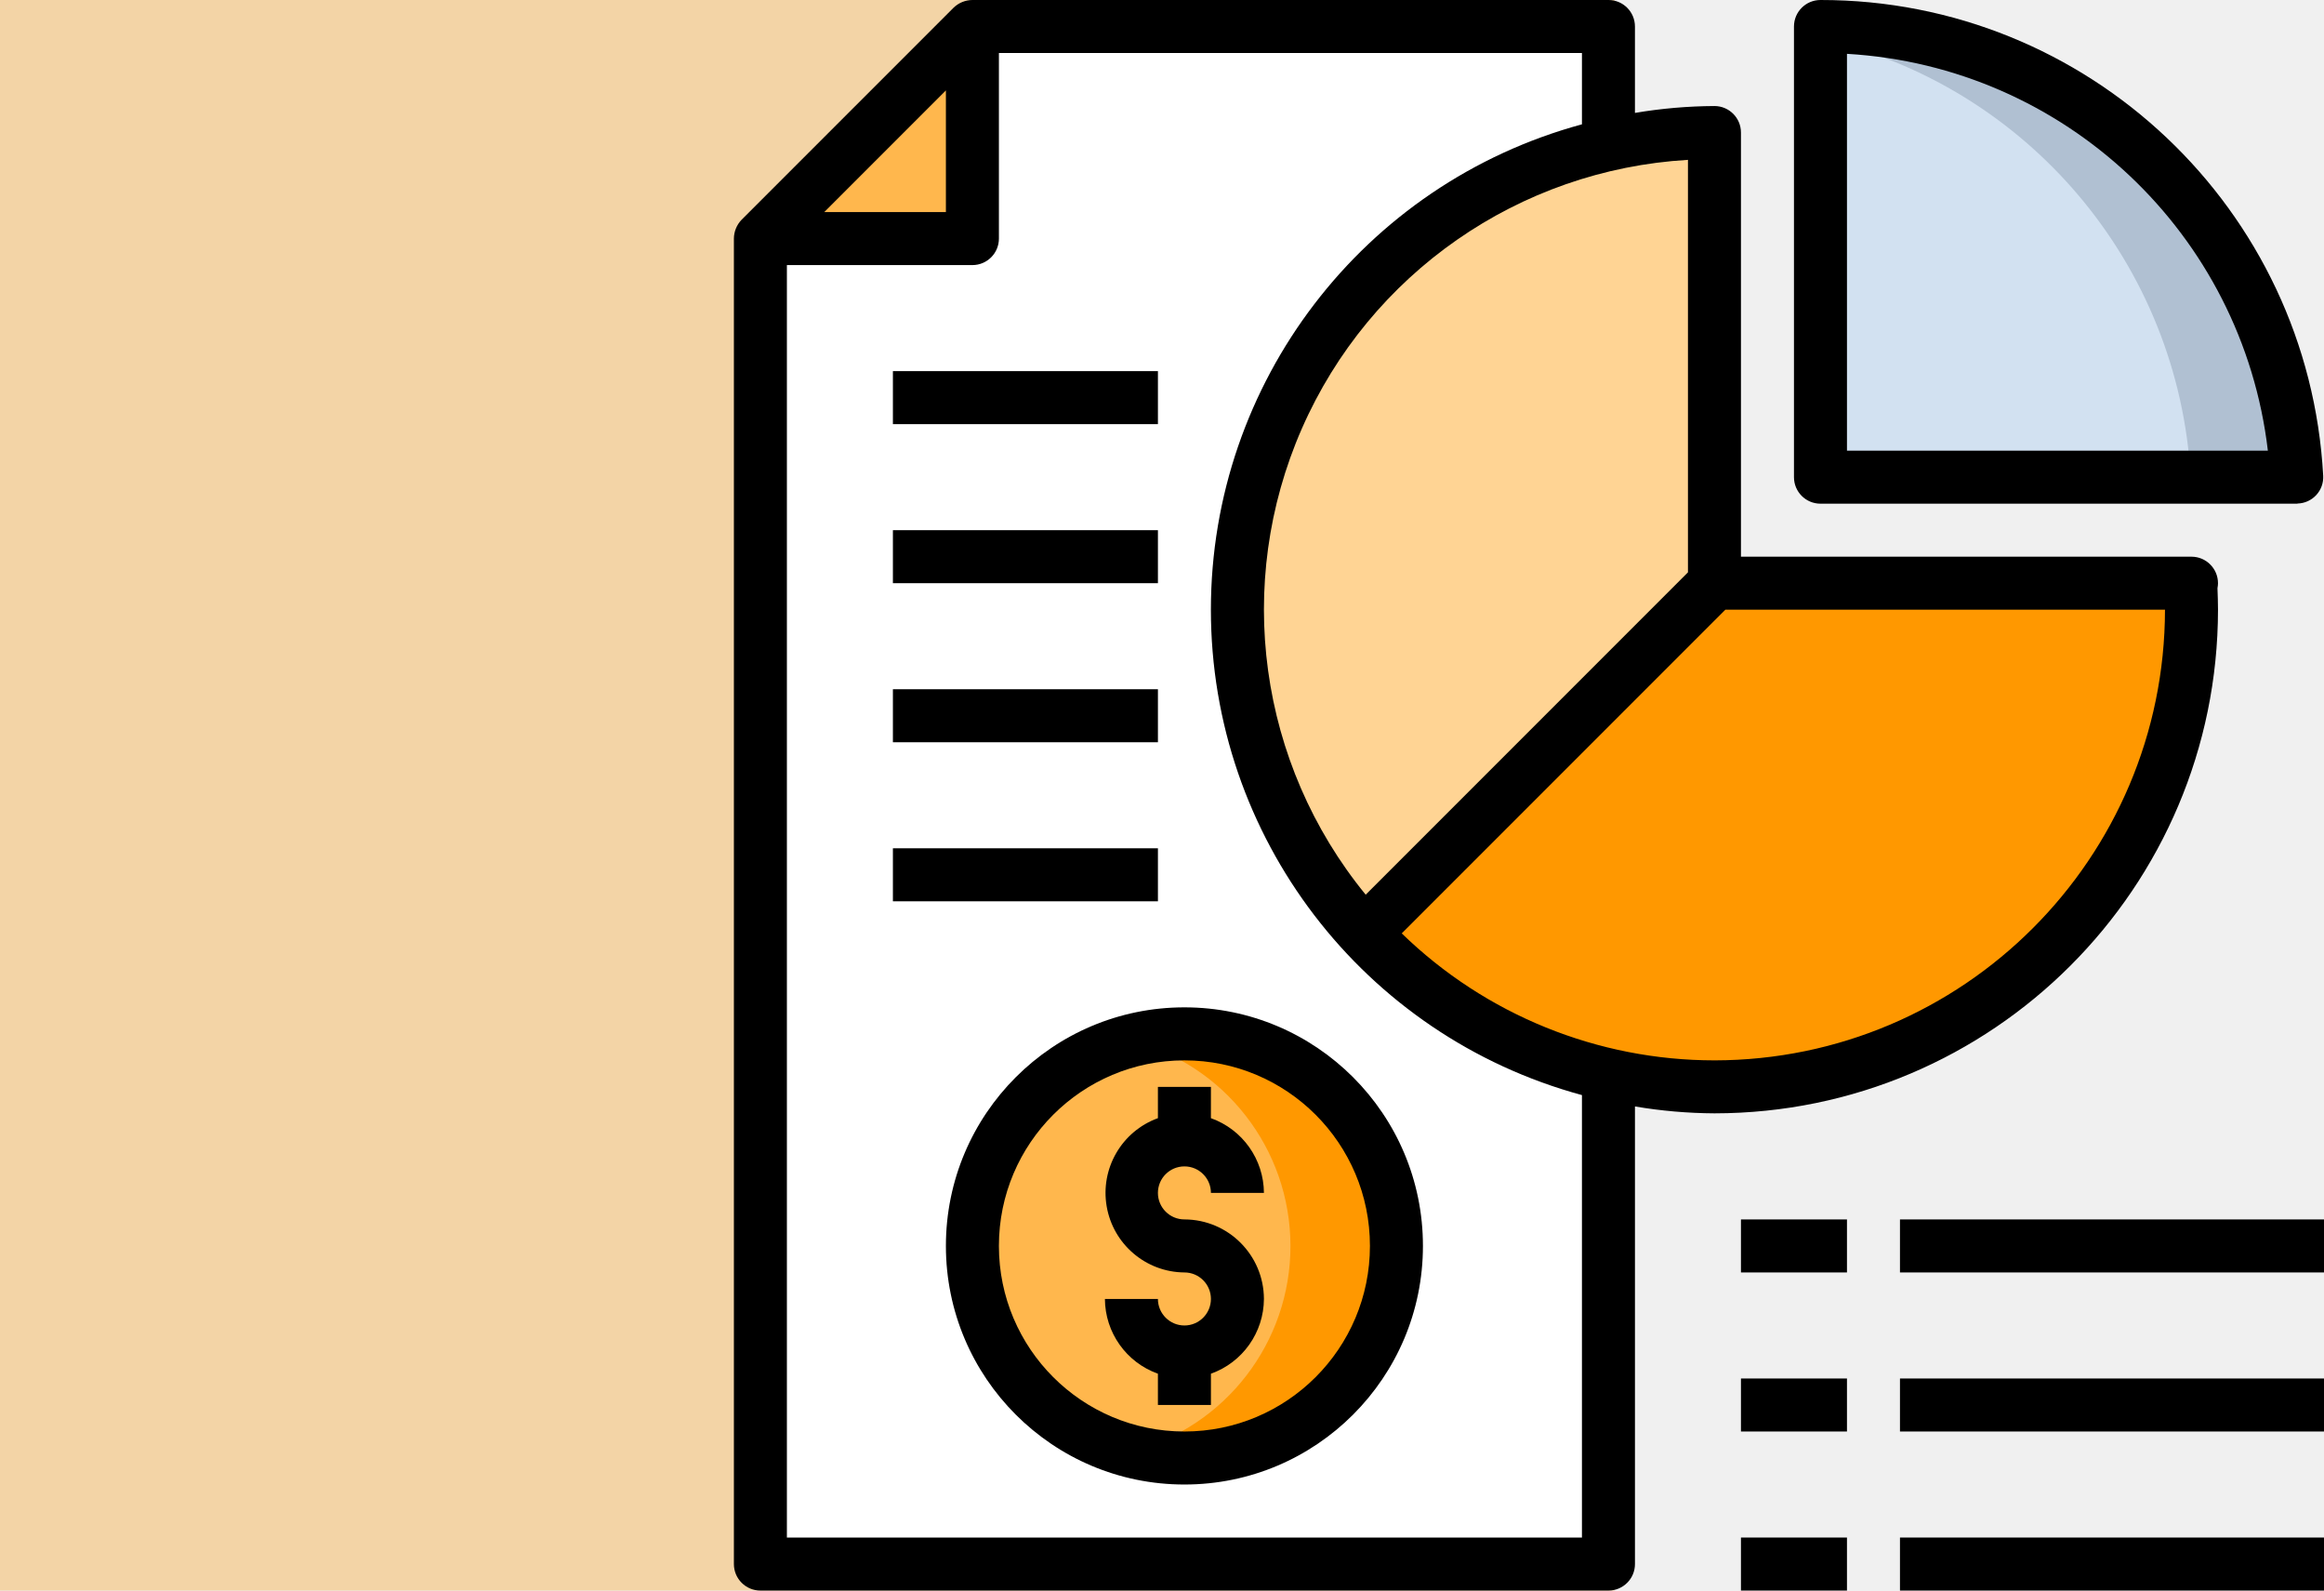
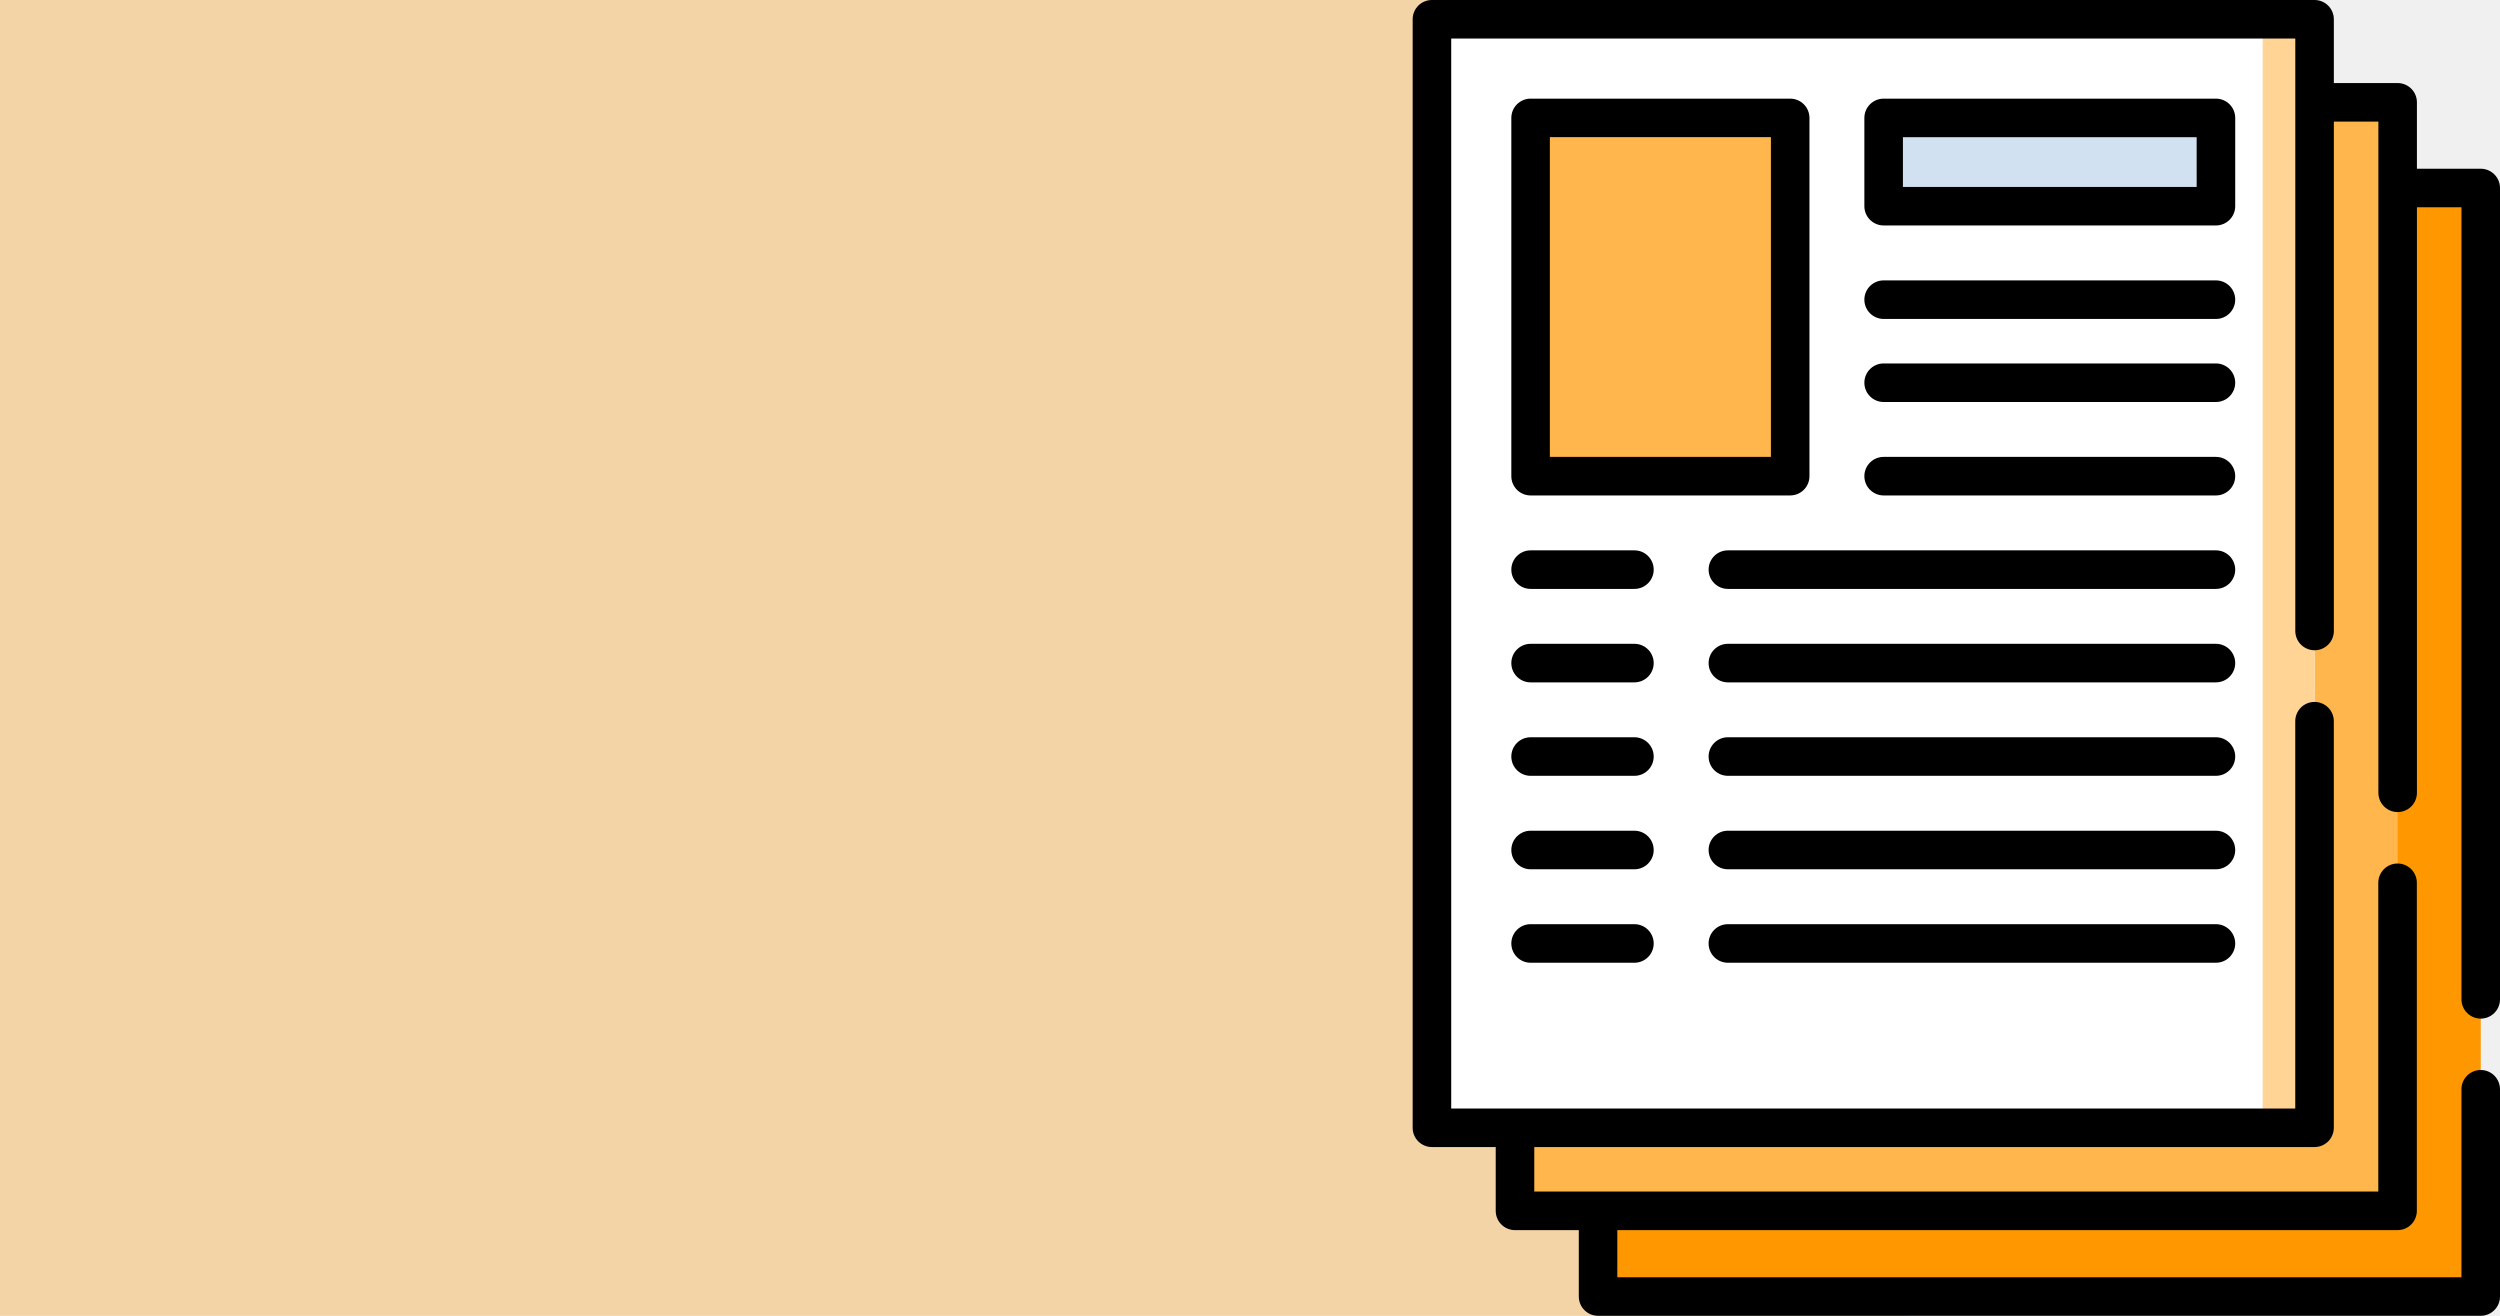
- <svg xmlns="http://www.w3.org/2000/svg" width="190" height="130" viewBox="0 0 190 130">
-   <g id="t4-ic1" transform="translate(-180 -1806)">
-     <rect id="Rectangle_32200" data-name="Rectangle 32200" width="132" height="130" transform="translate(180 1806)" fill="#fa9500" opacity="0.31" />
-     <g id="Analysis_Report" data-name="Analysis Report" transform="translate(238 1804)">
-       <path id="Path_147367" data-name="Path 147367" d="M81.935,39.833H43V3A38.989,38.989,0,0,1,81.935,39.841Z" transform="translate(47.833 1.167)" fill="#d2e1f1" />
-       <path id="Path_147368" data-name="Path 147368" d="M81.935,39.833H73.268A39,39,0,0,0,43,3.975V3A38.989,38.989,0,0,1,81.935,39.841Z" transform="translate(47.833 1.167)" fill="#b0c0d2" />
-       <path id="Path_147369" data-name="Path 147369" d="M93.347,24c.043.715.065,1.452.065,2.167a39,39,0,0,1-39,39,37.049,37.049,0,0,1-8.667-1A38.458,38.458,0,0,1,25.79,52.622L54.412,24Z" transform="translate(27.755 25.667)" fill="#ff9800" />
-       <path id="Path_147370" data-name="Path 147370" d="M60,7V43.833L31.379,72.455A38.95,38.95,0,0,1,51.334,8,37.05,37.05,0,0,1,60,7Z" transform="translate(22.166 5.833)" fill="#ffd494" />
-       <path id="Path_147371" data-name="Path 147371" d="M72.333,88.67v40H3V20.333H20.333V3h52v9.663A38.95,38.95,0,0,0,52.378,77.122,38.458,38.458,0,0,0,72.333,88.67ZM55,102.667A17.333,17.333,0,0,0,37.775,85.333h-.108A17.333,17.333,0,1,0,37.558,120h.108A17.333,17.333,0,0,0,55,102.667Z" transform="translate(1.167 1.167)" fill="#fff" />
-       <path id="Path_147372" data-name="Path 147372" d="M28.471,41h-.108a17.333,17.333,0,1,0-.108,34.667h.108A17.333,17.333,0,1,0,28.471,41Z" transform="translate(10.471 45.5)" fill="#ffb74d" />
-       <path id="Path_147373" data-name="Path 147373" d="M20.333,3V20.333H3Z" transform="translate(1.167 1.167)" fill="#ffb74d" />
-       <path id="Path_147374" data-name="Path 147374" d="M38.69,58.333A17.333,17.333,0,0,1,21.357,75.667h-.108a17.686,17.686,0,0,1-4.182-.542,17.344,17.344,0,0,0-.087-33.583A18.2,18.2,0,0,1,21.357,41h.108A17.333,17.333,0,0,1,38.69,58.333Z" transform="translate(17.477 45.5)" fill="#ff9800" />
-       <path id="Path_147375" data-name="Path 147375" d="M123.333,49.667a2.167,2.167,0,0,0-2.167-2.167H84.333V12.833a2.167,2.167,0,0,0-2.167-2.167,40.277,40.277,0,0,0-6.5.563V4.167A2.167,2.167,0,0,0,73.5,2h-52a2.238,2.238,0,0,0-1.538.628L2.628,19.962A2.238,2.238,0,0,0,2,21.5V129.833A2.167,2.167,0,0,0,4.167,132H73.5a2.167,2.167,0,0,0,2.167-2.167v-37.4a40.277,40.277,0,0,0,6.5.563,41.2,41.2,0,0,0,41.167-41.167c0-.585-.022-1.17-.043-1.755a2.4,2.4,0,0,0,.043-.412ZM80,15.065V48.778L53.653,75.125A36.814,36.814,0,0,1,80,15.065ZM19.333,9.388v9.945H9.388Zm52,118.278h-65v-104H21.5A2.167,2.167,0,0,0,23.667,21.5V6.333H71.333v5.828a41.108,41.108,0,0,0,0,79.343Zm10.833-39A36.678,36.678,0,0,1,56.6,78.287L83.055,51.833H119A36.885,36.885,0,0,1,82.167,88.667Z" transform="translate(0 0)" />
-       <path id="Path_147376" data-name="Path 147376" d="M44.167,43.167h39v-.013a2.152,2.152,0,0,0,2.1-2.271A41.13,41.13,0,0,0,44.167,2,2.167,2.167,0,0,0,42,4.167V41A2.167,2.167,0,0,0,44.167,43.167Zm36.578-4.333H46.333V6.4A36.8,36.8,0,0,1,80.744,38.833Z" transform="translate(46.667 0)" />
-       <path id="Path_147377" data-name="Path 147377" d="M29.5,40A19.5,19.5,0,1,0,49,59.5,19.5,19.5,0,0,0,29.5,40Zm0,34.667A15.167,15.167,0,1,1,44.667,59.5,15.167,15.167,0,0,1,29.5,74.667Z" transform="translate(9.333 44.333)" />
-       <path id="Path_147378" data-name="Path 147378" d="M29,60.333a6.522,6.522,0,0,1-4.333,6.11V69H20.333V66.443A6.522,6.522,0,0,1,16,60.333h4.333A2.167,2.167,0,1,0,22.5,58.167a6.5,6.5,0,0,1-2.167-12.61V43h4.333v2.557A6.522,6.522,0,0,1,29,51.667H24.667A2.167,2.167,0,1,0,22.5,53.833a6.52,6.52,0,0,1,6.5,6.5Z" transform="translate(16.333 47.833)" />
-       <path id="Path_147379" data-name="Path 147379" d="M8,16H29.667v4.333H8Z" transform="translate(7 16.333)" />
-       <path id="Path_147380" data-name="Path 147380" d="M8,22H29.667v4.333H8Z" transform="translate(7 23.333)" />
-       <path id="Path_147381" data-name="Path 147381" d="M8,28H29.667v4.333H8Z" transform="translate(7 30.333)" />
-       <path id="Path_147382" data-name="Path 147382" d="M8,34H29.667v4.333H8Z" transform="translate(7 37.333)" />
-       <path id="Path_147383" data-name="Path 147383" d="M40,48h8.667v4.333H40Z" transform="translate(44.333 53.667)" />
-       <path id="Path_147384" data-name="Path 147384" d="M46,48H80.667v4.333H46Z" transform="translate(51.333 53.667)" />
-       <path id="Path_147385" data-name="Path 147385" d="M40,54h8.667v4.333H40Z" transform="translate(44.333 60.667)" />
-       <path id="Path_147386" data-name="Path 147386" d="M46,54H80.667v4.333H46Z" transform="translate(51.333 60.667)" />
-       <path id="Path_147387" data-name="Path 147387" d="M40,60h8.667v4.333H40Z" transform="translate(44.333 67.667)" />
-       <path id="Path_147388" data-name="Path 147388" d="M46,60H80.667v4.333H46Z" transform="translate(51.333 67.667)" />
+ <svg xmlns="http://www.w3.org/2000/svg" width="190" height="100" viewBox="0 0 190 100">
+   <g id="t4-ic1" transform="translate(-180 -1430)">
+     <rect id="Rectangle_32247" data-name="Rectangle 32247" width="145" height="100" transform="translate(180 1430)" fill="#fa9500" opacity="0.31" />
+     <g id="solicitud" transform="translate(242.915 1430)">
+       <g id="Group_84178" data-name="Group 84178" transform="translate(58.539 14.289)">
+         <path id="Path_147389" data-name="Path 147389" d="M116.6,73.161h67.081v84.246H116.6Z" transform="translate(-116.598 -73.161)" fill="#ff9800" />
+       </g>
+       <g id="Group_84179" data-name="Group 84179" transform="translate(52.225 7.778)">
+         <path id="Path_147390" data-name="Path 147390" d="M84.272,39.825h67.081v84.246H84.272Z" transform="translate(-84.272 -39.825)" fill="#ffb74d" />
+       </g>
+       <g id="Group_84180" data-name="Group 84180" transform="translate(45.912 1.465)">
+         <path id="Path_147391" data-name="Path 147391" d="M51.947,7.5h67.081V91.746H51.947Z" transform="translate(-51.947 -7.5)" fill="#fff" />
+       </g>
+       <g id="Group_84181" data-name="Group 84181" transform="translate(109.047 1.465)">
+         <path id="Path_147392" data-name="Path 147392" d="M375.2,7.5h3.946V91.746H375.2Z" transform="translate(-375.199 -7.5)" fill="#ffd494" />
+       </g>
+       <g id="Group_84182" data-name="Group 84182" transform="translate(53.409 8.962)">
+         <path id="Path_147393" data-name="Path 147393" d="M90.333,45.886h19.73V73.113H90.333Z" transform="translate(-90.333 -45.886)" fill="#ffb74d" />
+       </g>
+       <g id="Group_84183" data-name="Group 84183" transform="translate(80.242 8.962)">
+         <path id="Path_147394" data-name="Path 147394" d="M227.715,45.886h25.254v6.708H227.715Z" transform="translate(-227.715 -45.886)" fill="#d2e1f1" />
+       </g>
+       <g id="Group_84184" data-name="Group 84184" transform="translate(44.447 0)">
+         <path id="Path_147395" data-name="Path 147395" d="M125.62,77.414a1.465,1.465,0,0,0,1.465-1.465V14.289a1.465,1.465,0,0,0-1.465-1.465h-4.849V7.778a1.465,1.465,0,0,0-1.465-1.465h-4.849V1.465A1.465,1.465,0,0,0,112.993,0H45.912a1.465,1.465,0,0,0-1.465,1.465V85.711a1.465,1.465,0,0,0,1.465,1.465H50.76v4.849a1.465,1.465,0,0,0,1.465,1.465h4.849v5.046A1.465,1.465,0,0,0,58.539,100H125.62a1.465,1.465,0,0,0,1.465-1.465V82.785a1.465,1.465,0,0,0-2.93,0V97.07H60V93.489h59.3a1.465,1.465,0,0,0,1.465-1.465V67.092a1.465,1.465,0,0,0-2.93,0V90.559H53.69V87.176h59.3a1.465,1.465,0,0,0,1.465-1.465v-30.9a1.465,1.465,0,0,0-2.93,0V84.246H47.377V2.93h64.151V47.955a1.465,1.465,0,0,0,2.93,0V9.243h3.384V60.252a1.465,1.465,0,1,0,2.93,0v-44.5h3.384v60.2A1.465,1.465,0,0,0,125.62,77.414Z" transform="translate(-44.447 0)" />
+         <path id="Path_147396" data-name="Path 147396" d="M105.493,67.078V39.851a1.465,1.465,0,0,0-1.465-1.465H84.3a1.465,1.465,0,0,0-1.465,1.465V67.078A1.465,1.465,0,0,0,84.3,68.543h19.73A1.465,1.465,0,0,0,105.493,67.078Zm-2.93-1.465h-16.8v-24.3h16.8v24.3Z" transform="translate(-75.336 -30.889)" />
+         <path id="Path_147397" data-name="Path 147397" d="M248.4,39.851a1.465,1.465,0,0,0-1.465-1.465H221.68a1.465,1.465,0,0,0-1.465,1.465v6.708a1.465,1.465,0,0,0,1.465,1.465h25.254a1.465,1.465,0,0,0,1.465-1.465Zm-2.93,5.243H223.145V41.316h22.324Z" transform="translate(-185.885 -30.889)" />
+         <path id="Path_147398" data-name="Path 147398" d="M246.934,109.1H221.68a1.465,1.465,0,0,0,0,2.93h25.254a1.465,1.465,0,0,0,0-2.93Z" transform="translate(-185.885 -87.79)" />
+         <path id="Path_147399" data-name="Path 147399" d="M246.934,141.423H221.68a1.465,1.465,0,0,0,0,2.93h25.254a1.465,1.465,0,0,0,0-2.93Z" transform="translate(-185.885 -113.801)" />
+         <path id="Path_147400" data-name="Path 147400" d="M246.934,177.789H221.68a1.465,1.465,0,1,0,0,2.93h25.254a1.465,1.465,0,0,0,0-2.93Z" transform="translate(-185.885 -143.065)" />
+         <path id="Path_147401" data-name="Path 147401" d="M198.162,214.154H161.07a1.465,1.465,0,0,0,0,2.93h37.092a1.465,1.465,0,0,0,0-2.93Z" transform="translate(-137.113 -172.327)" />
+         <path id="Path_147402" data-name="Path 147402" d="M92.19,214.154H84.3a1.465,1.465,0,1,0,0,2.93H92.19a1.465,1.465,0,0,0,0-2.93Z" transform="translate(-75.336 -172.327)" />
+         <path id="Path_147403" data-name="Path 147403" d="M198.162,250.521H161.07a1.465,1.465,0,1,0,0,2.93h37.092a1.465,1.465,0,0,0,0-2.93Z" transform="translate(-137.113 -201.591)" />
+         <path id="Path_147404" data-name="Path 147404" d="M92.19,250.521H84.3a1.465,1.465,0,0,0,0,2.93H92.19a1.465,1.465,0,0,0,0-2.93Z" transform="translate(-75.336 -201.591)" />
+         <path id="Path_147405" data-name="Path 147405" d="M198.162,286.886H161.07a1.465,1.465,0,1,0,0,2.93h37.092a1.465,1.465,0,0,0,0-2.93Z" transform="translate(-137.113 -230.854)" />
+         <path id="Path_147406" data-name="Path 147406" d="M92.19,286.886H84.3a1.465,1.465,0,0,0,0,2.93H92.19a1.465,1.465,0,0,0,0-2.93Z" transform="translate(-75.336 -230.854)" />
+         <path id="Path_147407" data-name="Path 147407" d="M198.162,323.252H161.07a1.465,1.465,0,0,0,0,2.93h37.092a1.465,1.465,0,1,0,0-2.93Z" transform="translate(-137.113 -260.117)" />
+         <path id="Path_147408" data-name="Path 147408" d="M92.19,323.252H84.3a1.465,1.465,0,0,0,0,2.93H92.19a1.465,1.465,0,0,0,0-2.93Z" transform="translate(-75.336 -260.117)" />
+         <path id="Path_147409" data-name="Path 147409" d="M198.162,359.618H161.07a1.465,1.465,0,0,0,0,2.93h37.092a1.465,1.465,0,1,0,0-2.93Z" transform="translate(-137.113 -289.38)" />
+         <path id="Path_147410" data-name="Path 147410" d="M92.19,359.618H84.3a1.465,1.465,0,0,0,0,2.93H92.19a1.465,1.465,0,0,0,0-2.93Z" transform="translate(-75.336 -289.38)" />
+       </g>
    </g>
  </g>
</svg>
